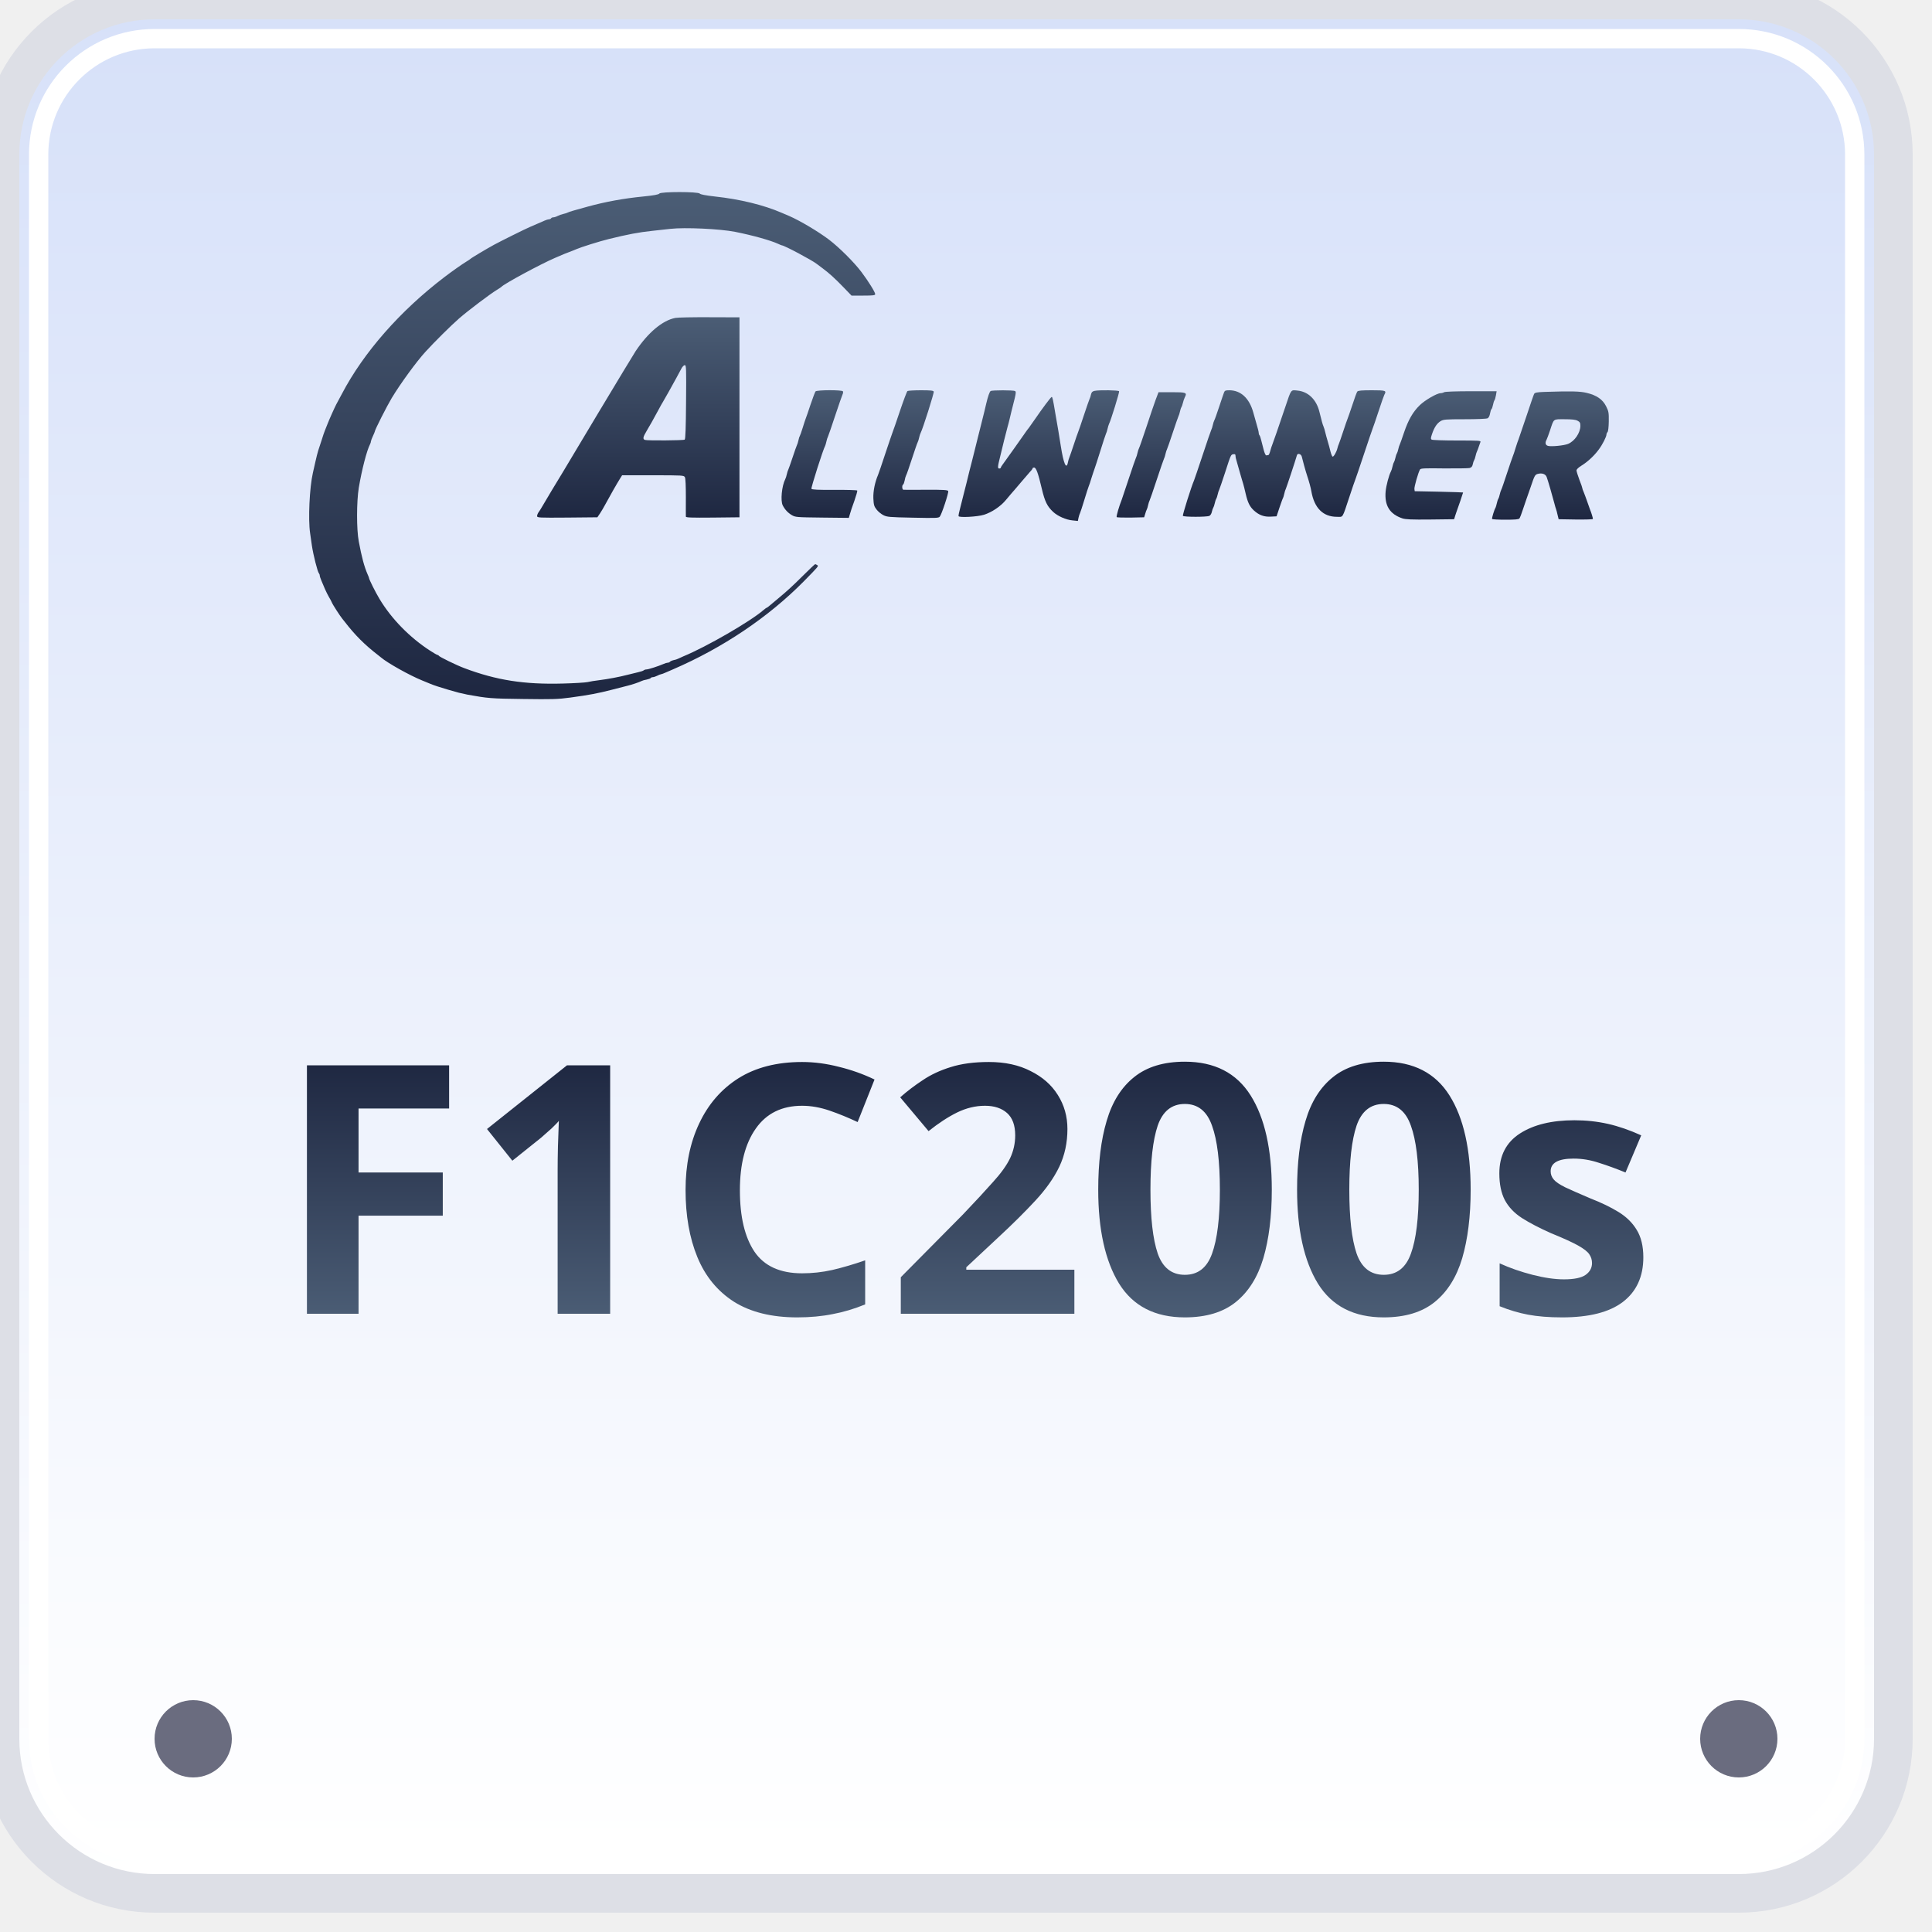
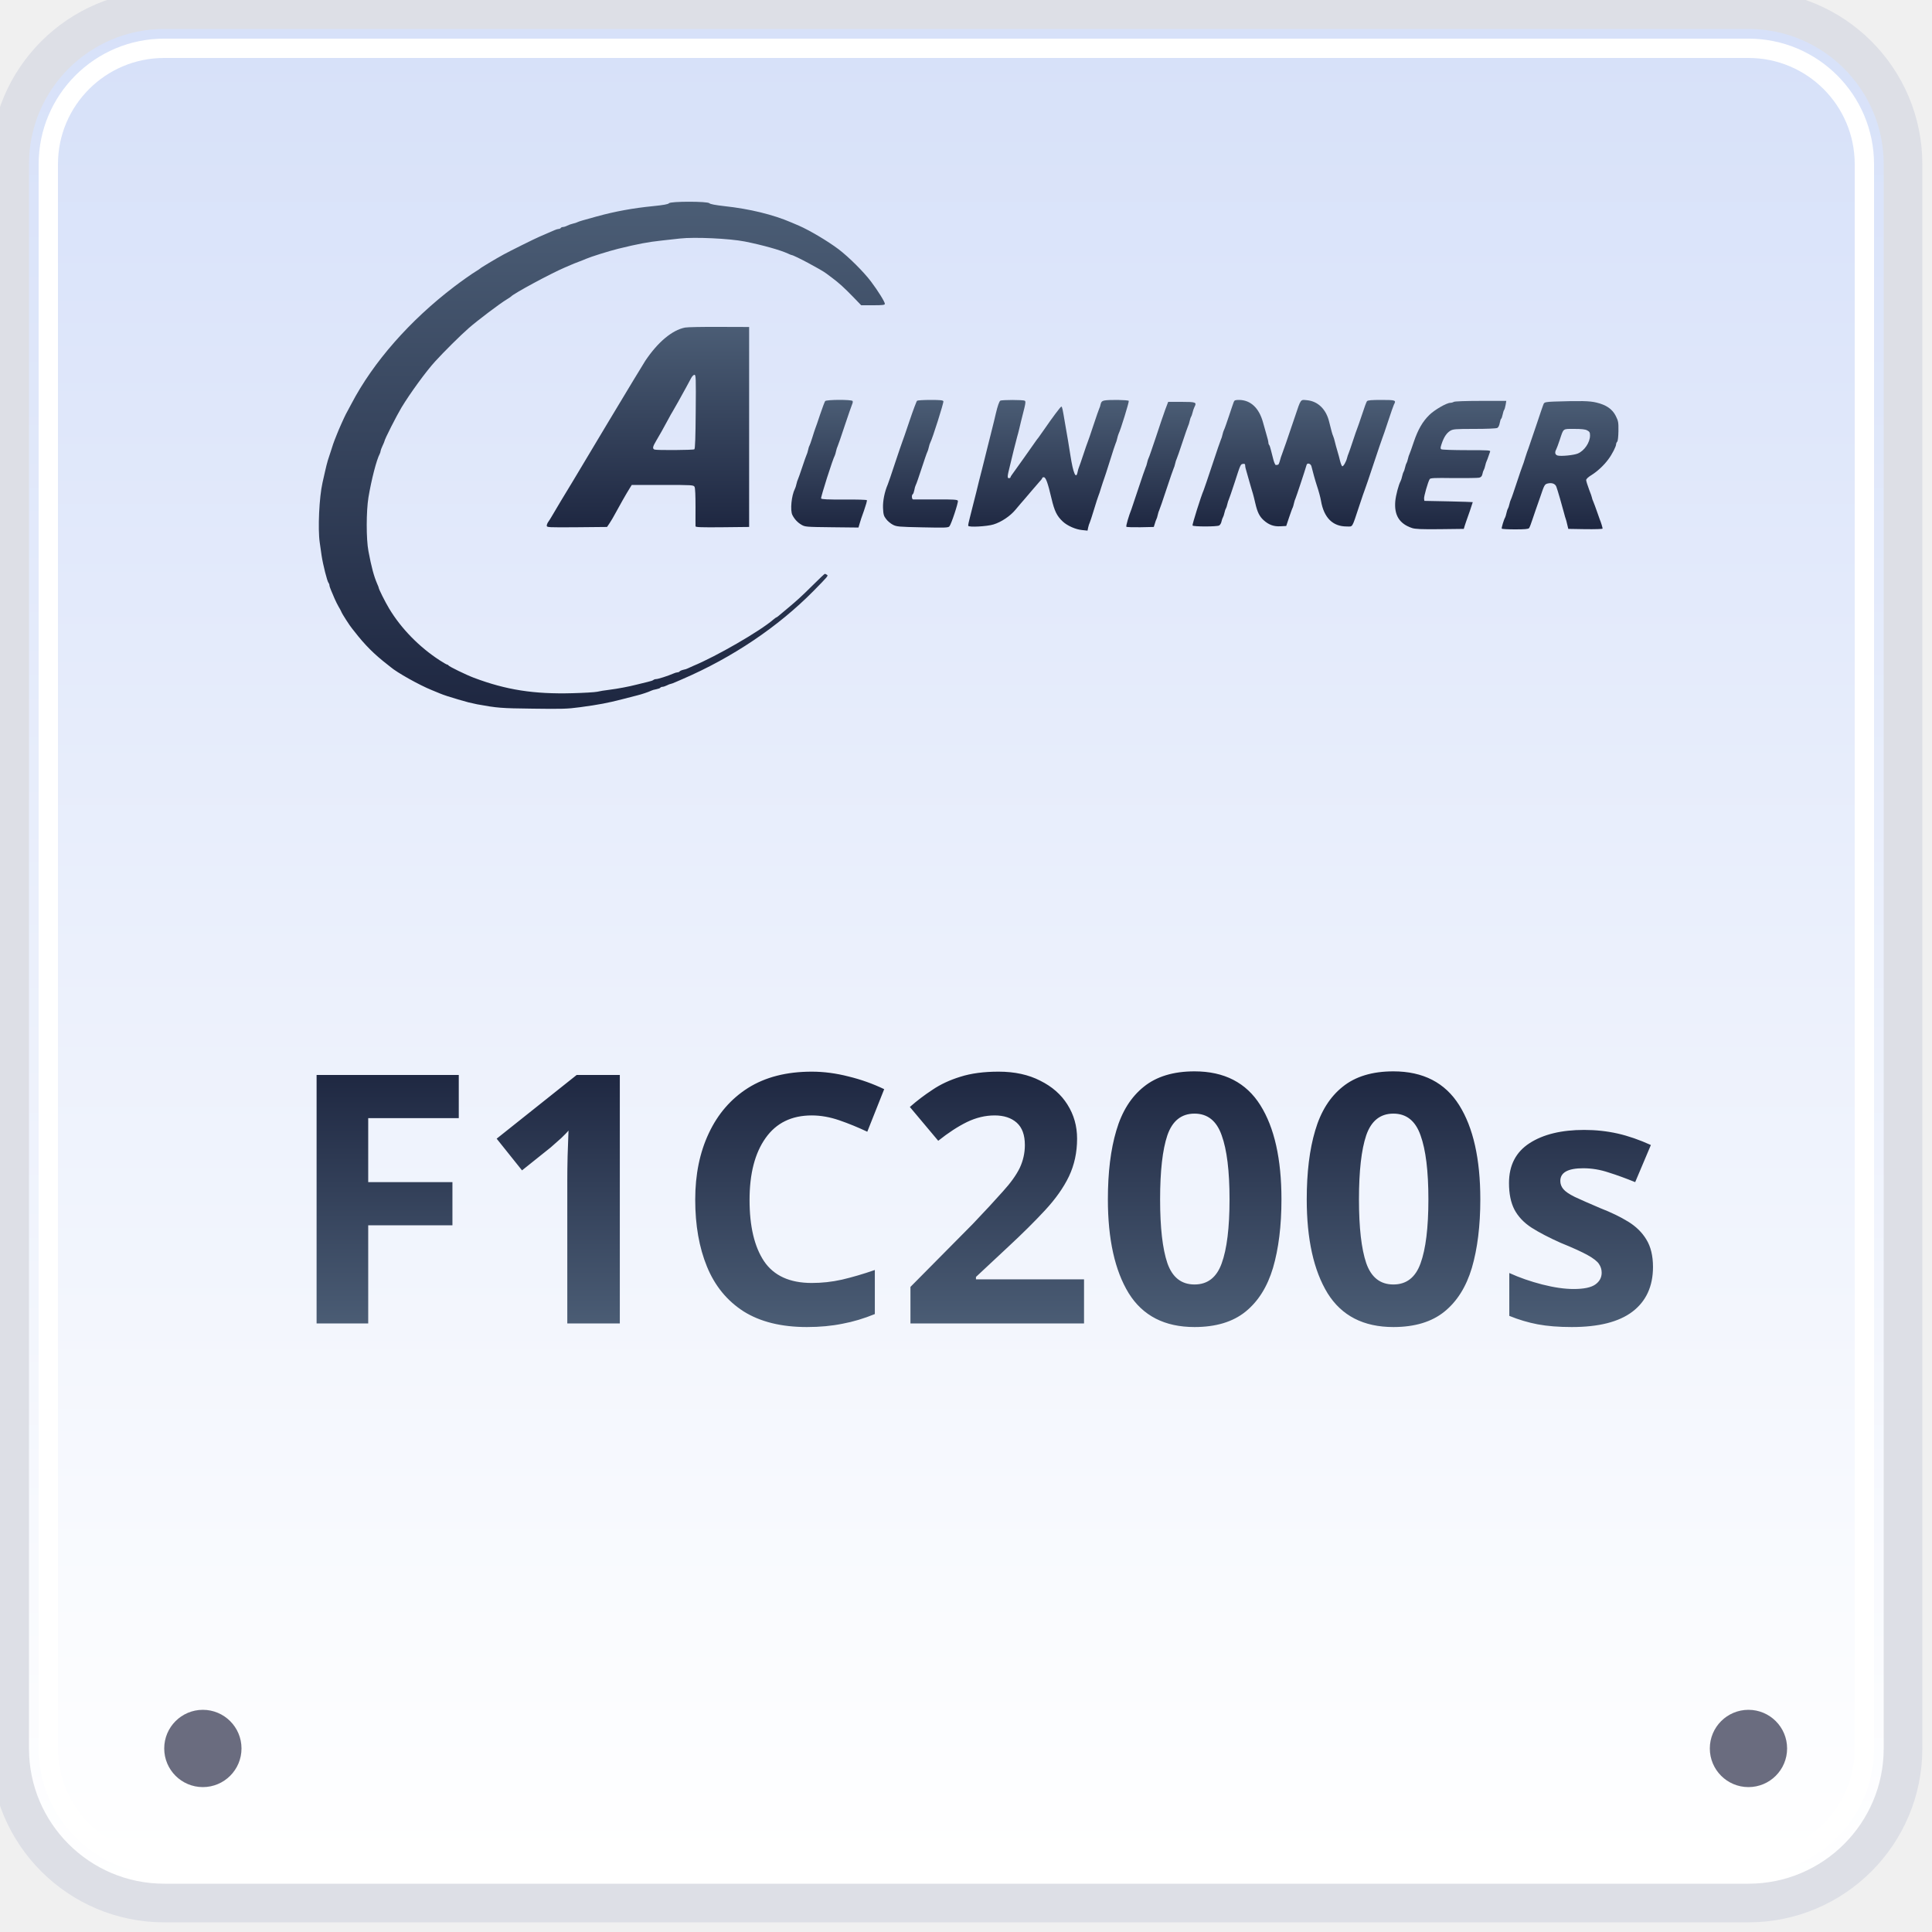
<svg xmlns="http://www.w3.org/2000/svg" width="100" height="100">
  <defs>
    <linearGradient id="soc_bg" x1="0%" y1="0%" x2="0%" y2="100%">
      <stop offset="0%" style="stop-color:#d7e1f9;stop-opacity:1" />
      <stop offset="100%" style="stop-color:#ffffff;stop-opacity:1" />
    </linearGradient>
    <linearGradient id="soc_name" x1="0%" y1="0%" x2="0%" y2="100%">
      <stop offset="0%" style="stop-color:#1e2741;stop-opacity:1" />
      <stop offset="100%" style="stop-color:#4b5d75;stop-opacity:1" />
    </linearGradient>
  </defs>
-   <rect width="98" height="98" fill="url(#soc_bg)" rx="8" stroke="#dddfe6" stroke-width="2" />
-   <rect x="2" y="2" width="94" height="94" fill="url(#soc_bg)" rx="6" stroke="#ffffff" stroke-width="1" />
-   <g transform="translate(16,80) scale(0.005,-0.005)" fill="url(#soc_name)">
-     <path d="M3625 13996 c-7 -10 -56 -19 -165 -30 -205 -20 -395 -55 -580 -106 -139 -38 -187 -52 -200 -59 -9 -5 -30 -12 -49 -16 -18 -4 -44 -13 -59 -21 -15 -8 -35 -14 -44 -14 -9 0 -20 -4 -23 -10 -3 -5 -13 -10 -22 -10 -8 0 -29 -6 -46 -14 -28 -13 -66 -29 -152 -66 -42 -17 -313 -152 -371 -184 -79 -43 -238 -138 -244 -146 -3 -3 -23 -17 -45 -30 -36 -21 -159 -108 -225 -159 -457 -348 -836 -779 -1061 -1209 -27 -50 -53 -100 -59 -110 -15 -28 -76 -164 -90 -202 -7 -19 -19 -48 -26 -65 -7 -16 -22 -61 -34 -100 -12 -38 -28 -88 -36 -110 -7 -22 -20 -74 -29 -115 -9 -41 -21 -93 -26 -115 -35 -152 -50 -481 -29 -622 6 -38 14 -97 19 -133 14 -94 58 -269 72 -284 5 -6 9 -16 9 -24 0 -7 8 -32 18 -55 10 -23 27 -62 37 -87 11 -25 29 -61 40 -80 12 -19 25 -44 29 -54 6 -19 90 -149 111 -173 5 -7 15 -18 20 -25 111 -144 209 -242 353 -353 7 -5 18 -15 25 -20 66 -57 298 -187 427 -239 36 -15 74 -31 85 -35 33 -14 105 -38 185 -61 41 -11 91 -25 110 -31 19 -5 60 -14 90 -20 210 -38 243 -41 575 -45 302 -4 357 -3 490 15 199 27 286 44 430 81 66 17 138 36 160 41 46 11 123 37 146 49 9 5 33 12 53 15 20 4 39 11 42 16 3 5 13 9 22 9 9 0 30 7 46 15 15 8 33 15 38 15 5 0 30 9 56 21 26 11 56 24 67 29 519 224 989 541 1355 911 154 157 156 159 140 169 -8 5 -18 10 -21 10 -4 0 -60 -53 -125 -118 -118 -117 -166 -160 -258 -237 -26 -22 -62 -52 -80 -67 -17 -15 -34 -28 -37 -28 -3 0 -19 -11 -35 -25 -136 -118 -589 -380 -829 -479 -22 -10 -47 -21 -55 -25 -9 -5 -30 -12 -48 -15 -17 -4 -34 -12 -37 -17 -4 -5 -13 -9 -22 -9 -8 0 -29 -6 -46 -14 -50 -22 -155 -56 -175 -56 -10 0 -22 -4 -28 -9 -5 -5 -31 -14 -59 -20 -27 -7 -77 -19 -110 -27 -85 -22 -197 -43 -290 -55 -44 -5 -99 -14 -123 -20 -24 -5 -139 -12 -255 -15 -400 -11 -688 34 -1022 160 -80 30 -258 117 -263 128 -2 5 -8 8 -13 8 -4 0 -40 20 -78 45 -211 137 -399 329 -523 536 -41 68 -108 202 -108 216 0 3 -6 19 -14 36 -36 83 -61 177 -92 342 -24 125 -23 413 0 555 31 185 83 388 117 452 5 10 9 23 9 30 1 7 9 31 20 53 11 22 19 44 20 48 0 17 126 265 176 348 88 146 256 377 349 478 87 96 264 272 347 344 90 79 323 255 393 297 22 13 42 27 45 30 24 30 408 237 555 300 28 12 59 25 70 30 11 5 45 19 75 30 30 11 64 25 75 30 50 22 238 81 335 105 203 50 310 70 450 85 52 6 138 15 190 21 150 17 513 0 670 -31 185 -37 367 -88 447 -125 17 -8 34 -15 37 -15 24 0 315 -155 361 -192 6 -5 33 -25 60 -45 70 -52 127 -104 220 -200 l80 -83 123 0 c101 0 122 3 122 15 0 20 -70 133 -143 230 -77 102 -229 253 -335 334 -114 86 -300 196 -412 245 -19 8 -55 23 -80 34 -185 80 -430 140 -690 168 -96 11 -149 21 -156 30 -17 21 -405 21 -419 0z" />
-     <path d="M3791 12709 c-133 -26 -282 -151 -411 -344 -18 -27 -192 -315 -387 -640 -194 -324 -357 -597 -362 -605 -32 -50 -216 -358 -225 -375 -6 -11 -19 -31 -28 -44 -10 -13 -18 -32 -18 -42 0 -19 12 -19 312 -17 l312 3 27 40 c15 22 40 65 56 95 39 73 120 216 150 263 l23 37 320 0 c309 0 320 -1 330 -20 7 -12 10 -92 10 -208 0 -103 -1 -193 0 -200 0 -10 59 -12 278 -10 l277 3 0 1035 0 1035 -310 1 c-170 1 -330 -2 -354 -7z m111 -871 c-2 -263 -6 -384 -14 -389 -14 -9 -390 -11 -412 -3 -24 9 -20 30 18 93 36 60 67 116 124 221 19 36 38 70 42 75 4 6 31 53 60 105 29 52 67 120 83 150 17 30 39 72 50 93 10 20 26 37 36 37 15 0 16 -33 13 -382z" />
-     <path d="M5242 11948 c-5 -7 -29 -69 -52 -138 -23 -69 -45 -134 -50 -145 -4 -11 -19 -54 -31 -95 -13 -41 -26 -79 -30 -85 -4 -5 -10 -26 -14 -45 -4 -19 -11 -41 -16 -50 -4 -8 -24 -64 -44 -125 -20 -60 -40 -117 -44 -125 -5 -9 -12 -31 -16 -50 -4 -19 -11 -41 -16 -50 -36 -70 -51 -224 -26 -272 22 -43 53 -76 93 -100 38 -22 47 -23 315 -26 l276 -3 11 38 c5 21 26 83 46 137 19 54 33 103 30 108 -3 5 -109 8 -236 7 -170 -1 -233 2 -238 11 -6 10 122 412 142 445 3 6 9 26 13 45 4 19 11 41 16 50 4 8 38 105 74 215 37 110 71 210 77 222 6 11 7 26 4 32 -10 16 -270 15 -284 -1z" />
-     <path d="M6194 11952 c-6 -4 -41 -97 -78 -207 -37 -110 -71 -209 -76 -220 -5 -11 -38 -110 -75 -220 -36 -110 -70 -209 -75 -220 -33 -76 -52 -171 -49 -244 3 -67 8 -83 32 -114 15 -21 47 -47 70 -59 39 -20 60 -22 307 -27 233 -5 266 -4 278 10 20 23 94 248 88 265 -5 12 -43 15 -228 14 -123 0 -229 -1 -235 0 -15 0 -18 46 -4 54 5 3 12 22 16 42 3 20 10 44 15 53 6 9 32 86 60 171 28 85 54 162 59 170 5 9 12 31 16 50 4 19 11 41 16 50 21 38 140 413 135 426 -4 11 -31 14 -133 14 -70 0 -133 -4 -139 -8z" />
-     <path d="M7055 11952 c-11 -7 -28 -55 -46 -132 -10 -44 -23 -98 -53 -217 -8 -32 -22 -87 -31 -123 -9 -36 -23 -92 -31 -125 -8 -33 -22 -87 -30 -120 -8 -33 -22 -86 -30 -117 -7 -32 -21 -84 -28 -115 -8 -32 -22 -85 -30 -118 -8 -33 -24 -96 -35 -139 -12 -44 -20 -84 -18 -89 5 -17 194 -7 262 14 81 25 172 86 227 152 24 29 47 57 53 63 16 18 56 64 115 134 30 35 67 78 82 95 16 16 28 33 28 38 0 4 7 7 15 7 21 0 42 -58 80 -220 31 -132 56 -182 117 -239 47 -44 134 -82 199 -88 l57 -6 7 34 c4 18 11 40 16 49 4 8 24 69 44 135 20 66 40 129 45 140 5 11 19 52 30 90 12 39 26 79 30 90 5 11 31 94 60 185 28 91 55 172 59 180 5 9 12 31 16 50 4 19 11 41 15 50 20 39 110 331 105 340 -7 11 -204 14 -253 4 -24 -5 -32 -13 -38 -37 -3 -17 -10 -38 -15 -47 -4 -8 -31 -85 -59 -170 -28 -85 -55 -164 -60 -175 -5 -11 -25 -69 -45 -130 -20 -60 -40 -119 -45 -130 -5 -11 -12 -35 -15 -52 -16 -81 -46 -10 -74 172 -5 33 -17 103 -25 155 -9 52 -23 136 -32 185 -24 144 -29 166 -37 166 -8 0 -94 -115 -177 -236 -25 -36 -52 -74 -60 -85 -8 -10 -21 -26 -28 -37 -7 -10 -35 -49 -62 -88 -27 -38 -55 -78 -62 -88 -25 -36 -108 -152 -123 -172 -8 -10 -15 -23 -15 -27 0 -4 -7 -8 -16 -8 -18 0 -17 19 10 125 8 33 26 107 40 165 15 58 31 121 36 140 6 19 15 55 21 80 10 44 22 93 54 219 12 52 13 66 3 73 -16 10 -239 10 -253 0z" />
-     <path d="M9471 11937 c-5 -12 -27 -78 -50 -147 -23 -69 -45 -132 -50 -140 -5 -9 -12 -31 -16 -50 -4 -19 -11 -41 -16 -50 -4 -8 -45 -125 -89 -260 -45 -135 -85 -254 -90 -265 -27 -60 -120 -357 -115 -365 8 -13 251 -13 275 0 10 5 22 24 25 42 4 18 11 38 15 43 4 6 11 26 15 45 4 19 11 40 15 45 4 6 11 26 15 45 4 19 11 41 16 50 4 8 31 87 60 175 62 193 61 189 88 193 16 3 21 -2 21 -17 0 -11 6 -40 14 -63 7 -24 23 -79 35 -123 13 -44 26 -91 31 -105 4 -14 16 -59 25 -100 21 -92 43 -136 86 -175 53 -48 106 -67 174 -63 l60 3 30 90 c17 50 33 95 37 100 3 6 9 26 13 45 4 19 11 41 16 50 6 12 97 285 115 348 7 24 43 13 50 -15 7 -32 41 -155 54 -193 22 -66 39 -129 45 -165 30 -174 121 -265 265 -265 67 0 52 -24 130 210 28 85 55 164 60 175 5 11 45 130 90 265 45 135 85 254 90 265 5 11 32 90 60 175 28 85 55 163 60 172 25 45 18 48 -129 48 -103 0 -141 -3 -150 -13 -6 -7 -29 -69 -51 -138 -23 -68 -45 -133 -50 -144 -5 -11 -25 -69 -45 -130 -20 -60 -40 -119 -45 -130 -5 -11 -12 -31 -15 -45 -10 -41 -39 -90 -50 -87 -5 2 -15 26 -22 53 -6 27 -19 74 -28 104 -9 30 -21 73 -26 95 -5 22 -13 49 -18 60 -9 19 -20 61 -42 150 -31 129 -117 212 -229 222 -69 7 -62 17 -124 -168 -70 -209 -127 -372 -136 -394 -5 -11 -14 -39 -20 -62 -6 -24 -15 -44 -20 -44 -6 -1 -15 -2 -22 -3 -6 -1 -17 23 -25 52 -7 28 -19 74 -26 101 -6 27 -15 53 -20 57 -4 4 -7 15 -7 24 0 9 -9 48 -21 86 -11 38 -27 94 -35 124 -41 148 -129 229 -247 230 -40 0 -49 -3 -56 -23z" />
-     <path d="M11750 11940 c-8 -5 -25 -10 -36 -10 -39 0 -164 -73 -217 -125 -70 -68 -118 -151 -162 -281 -20 -60 -40 -116 -44 -124 -5 -9 -12 -31 -16 -50 -4 -19 -11 -39 -15 -45 -4 -5 -11 -26 -15 -45 -4 -19 -11 -39 -15 -45 -4 -5 -11 -26 -15 -45 -4 -19 -11 -41 -16 -50 -21 -39 -49 -146 -55 -207 -13 -146 42 -235 173 -279 33 -11 96 -14 289 -12 l247 3 9 30 c5 17 12 37 15 45 13 34 70 200 69 202 -1 1 -113 5 -251 8 l-250 5 -3 23 c-3 22 40 173 58 202 7 12 47 14 247 11 132 -1 251 1 265 4 20 5 29 15 34 38 3 18 10 37 14 42 4 6 11 26 15 45 4 19 11 41 16 50 4 8 12 29 17 45 6 17 13 38 17 48 7 16 -9 17 -241 17 -137 0 -255 4 -263 9 -11 7 -11 16 3 57 23 69 51 111 88 134 30 18 51 20 251 20 124 0 226 4 237 10 11 6 21 26 25 50 4 22 10 42 15 45 4 3 11 22 15 42 4 21 11 43 15 48 5 6 12 30 16 53 l7 42 -264 0 c-153 0 -270 -4 -279 -10z" />
-     <path d="M12788 11943 c-80 -3 -99 -7 -107 -21 -5 -9 -41 -114 -80 -232 -40 -118 -76 -224 -80 -235 -5 -11 -19 -51 -31 -90 -11 -38 -25 -79 -30 -90 -5 -11 -32 -90 -60 -175 -28 -85 -54 -162 -59 -170 -5 -9 -12 -31 -16 -50 -4 -19 -11 -39 -15 -45 -4 -5 -11 -26 -15 -45 -4 -19 -10 -39 -13 -45 -14 -22 -40 -110 -36 -117 3 -5 65 -8 138 -8 99 0 136 3 145 13 6 8 22 49 36 93 15 43 29 86 32 94 3 8 25 71 49 140 39 116 44 126 72 134 44 12 81 0 93 -32 11 -27 61 -200 81 -277 5 -22 13 -47 16 -55 3 -8 11 -35 16 -60 l11 -45 178 -3 c97 -1 177 1 177 6 0 10 -17 67 -30 97 -4 11 -18 49 -30 85 -12 36 -29 79 -36 97 -8 17 -14 35 -14 40 0 5 -13 44 -30 86 -16 43 -30 87 -30 97 0 11 19 30 50 49 65 40 133 103 180 167 39 52 80 133 80 156 0 8 5 19 11 25 7 7 12 52 13 111 1 90 -1 103 -28 157 -36 71 -99 114 -201 138 -69 17 -162 19 -437 10z m342 -298 c25 -13 30 -22 30 -53 0 -72 -59 -159 -127 -187 -40 -17 -171 -30 -207 -21 -28 7 -34 32 -16 64 5 9 21 53 36 97 41 124 29 115 150 115 75 0 114 -4 134 -15z" />
-     <path d="M8762 11858 c-17 -46 -60 -173 -96 -283 -37 -110 -70 -207 -75 -215 -5 -9 -12 -31 -16 -50 -4 -19 -11 -41 -16 -50 -4 -8 -38 -105 -74 -215 -37 -110 -69 -207 -72 -215 -28 -69 -59 -176 -53 -183 3 -4 69 -6 145 -5 l139 3 11 35 c5 19 13 40 16 45 4 6 10 26 14 45 4 19 11 41 16 50 4 8 38 105 74 215 36 110 70 207 74 215 5 9 12 31 16 50 4 19 11 41 16 50 4 8 31 85 59 170 28 85 55 162 59 170 5 9 12 31 16 50 4 19 11 40 15 45 4 6 11 25 15 43 4 18 13 45 20 59 26 49 15 53 -135 53 l-137 0 -31 -82z" />
+   <g transform="translate(0.5,0.5)">
+     <rect x="0" y="0" width="98" height="98" fill="url(#soc_bg)" rx="8" stroke="#dddfe6" stroke-width="2" />
+     <rect x="2" y="2" width="94" height="94" fill="url(#soc_bg)" rx="6" stroke="#ffffff" stroke-width="1" />
+     <g transform="translate(16,80) scale(0.005,-0.005)" fill="url(#soc_name)">
+       <path d="M3625 13996 c-7 -10 -56 -19 -165 -30 -205 -20 -395 -55 -580 -106 -139 -38 -187 -52 -200 -59 -9 -5 -30 -12 -49 -16 -18 -4 -44 -13 -59 -21 -15 -8 -35 -14 -44 -14 -9 0 -20 -4 -23 -10 -3 -5 -13 -10 -22 -10 -8 0 -29 -6 -46 -14 -28 -13 -66 -29 -152 -66 -42 -17 -313 -152 -371 -184 -79 -43 -238 -138 -244 -146 -3 -3 -23 -17 -45 -30 -36 -21 -159 -108 -225 -159 -457 -348 -836 -779 -1061 -1209 -27 -50 -53 -100 -59 -110 -15 -28 -76 -164 -90 -202 -7 -19 -19 -48 -26 -65 -7 -16 -22 -61 -34 -100 -12 -38 -28 -88 -36 -110 -7 -22 -20 -74 -29 -115 -9 -41 -21 -93 -26 -115 -35 -152 -50 -481 -29 -622 6 -38 14 -97 19 -133 14 -94 58 -269 72 -284 5 -6 9 -16 9 -24 0 -7 8 -32 18 -55 10 -23 27 -62 37 -87 11 -25 29 -61 40 -80 12 -19 25 -44 29 -54 6 -19 90 -149 111 -173 5 -7 15 -18 20 -25 111 -144 209 -242 353 -353 7 -5 18 -15 25 -20 66 -57 298 -187 427 -239 36 -15 74 -31 85 -35 33 -14 105 -38 185 -61 41 -11 91 -25 110 -31 19 -5 60 -14 90 -20 210 -38 243 -41 575 -45 302 -4 357 -3 490 15 199 27 286 44 430 81 66 17 138 36 160 41 46 11 123 37 146 49 9 5 33 12 53 15 20 4 39 11 42 16 3 5 13 9 22 9 9 0 30 7 46 15 15 8 33 15 38 15 5 0 30 9 56 21 26 11 56 24 67 29 519 224 989 541 1355 911 154 157 156 159 140 169 -8 5 -18 10 -21 10 -4 0 -60 -53 -125 -118 -118 -117 -166 -160 -258 -237 -26 -22 -62 -52 -80 -67 -17 -15 -34 -28 -37 -28 -3 0 -19 -11 -35 -25 -136 -118 -589 -380 -829 -479 -22 -10 -47 -21 -55 -25 -9 -5 -30 -12 -48 -15 -17 -4 -34 -12 -37 -17 -4 -5 -13 -9 -22 -9 -8 0 -29 -6 -46 -14 -50 -22 -155 -56 -175 -56 -10 0 -22 -4 -28 -9 -5 -5 -31 -14 -59 -20 -27 -7 -77 -19 -110 -27 -85 -22 -197 -43 -290 -55 -44 -5 -99 -14 -123 -20 -24 -5 -139 -12 -255 -15 -400 -11 -688 34 -1022 160 -80 30 -258 117 -263 128 -2 5 -8 8 -13 8 -4 0 -40 20 -78 45 -211 137 -399 329 -523 536 -41 68 -108 202 -108 216 0 3 -6 19 -14 36 -36 83 -61 177 -92 342 -24 125 -23 413 0 555 31 185 83 388 117 452 5 10 9 23 9 30 1 7 9 31 20 53 11 22 19 44 20 48 0 17 126 265 176 348 88 146 256 377 349 478 87 96 264 272 347 344 90 79 323 255 393 297 22 13 42 27 45 30 24 30 408 237 555 300 28 12 59 25 70 30 11 5 45 19 75 30 30 11 64 25 75 30 50 22 238 81 335 105 203 50 310 70 450 85 52 6 138 15 190 21 150 17 513 0 670 -31 185 -37 367 -88 447 -125 17 -8 34 -15 37 -15 24 0 315 -155 361 -192 6 -5 33 -25 60 -45 70 -52 127 -104 220 -200 l80 -83 123 0 c101 0 122 3 122 15 0 20 -70 133 -143 230 -77 102 -229 253 -335 334 -114 86 -300 196 -412 245 -19 8 -55 23 -80 34 -185 80 -430 140 -690 168 -96 11 -149 21 -156 30 -17 21 -405 21 -419 0z" />
+       <path d="M3791 12709 c-133 -26 -282 -151 -411 -344 -18 -27 -192 -315 -387 -640 -194 -324 -357 -597 -362 -605 -32 -50 -216 -358 -225 -375 -6 -11 -19 -31 -28 -44 -10 -13 -18 -32 -18 -42 0 -19 12 -19 312 -17 l312 3 27 40 c15 22 40 65 56 95 39 73 120 216 150 263 l23 37 320 0 c309 0 320 -1 330 -20 7 -12 10 -92 10 -208 0 -103 -1 -193 0 -200 0 -10 59 -12 278 -10 l277 3 0 1035 0 1035 -310 1 c-170 1 -330 -2 -354 -7z m111 -871 c-2 -263 -6 -384 -14 -389 -14 -9 -390 -11 -412 -3 -24 9 -20 30 18 93 36 60 67 116 124 221 19 36 38 70 42 75 4 6 31 53 60 105 29 52 67 120 83 150 17 30 39 72 50 93 10 20 26 37 36 37 15 0 16 -33 13 -382z" />
+       <path d="M5242 11948 c-5 -7 -29 -69 -52 -138 -23 -69 -45 -134 -50 -145 -4 -11 -19 -54 -31 -95 -13 -41 -26 -79 -30 -85 -4 -5 -10 -26 -14 -45 -4 -19 -11 -41 -16 -50 -4 -8 -24 -64 -44 -125 -20 -60 -40 -117 -44 -125 -5 -9 -12 -31 -16 -50 -4 -19 -11 -41 -16 -50 -36 -70 -51 -224 -26 -272 22 -43 53 -76 93 -100 38 -22 47 -23 315 -26 l276 -3 11 38 c5 21 26 83 46 137 19 54 33 103 30 108 -3 5 -109 8 -236 7 -170 -1 -233 2 -238 11 -6 10 122 412 142 445 3 6 9 26 13 45 4 19 11 41 16 50 4 8 38 105 74 215 37 110 71 210 77 222 6 11 7 26 4 32 -10 16 -270 15 -284 -1z" />
+       <path d="M6194 11952 c-6 -4 -41 -97 -78 -207 -37 -110 -71 -209 -76 -220 -5 -11 -38 -110 -75 -220 -36 -110 -70 -209 -75 -220 -33 -76 -52 -171 -49 -244 3 -67 8 -83 32 -114 15 -21 47 -47 70 -59 39 -20 60 -22 307 -27 233 -5 266 -4 278 10 20 23 94 248 88 265 -5 12 -43 15 -228 14 -123 0 -229 -1 -235 0 -15 0 -18 46 -4 54 5 3 12 22 16 42 3 20 10 44 15 53 6 9 32 86 60 171 28 85 54 162 59 170 5 9 12 31 16 50 4 19 11 41 16 50 21 38 140 413 135 426 -4 11 -31 14 -133 14 -70 0 -133 -4 -139 -8z" />
+       <path d="M7055 11952 c-11 -7 -28 -55 -46 -132 -10 -44 -23 -98 -53 -217 -8 -32 -22 -87 -31 -123 -9 -36 -23 -92 -31 -125 -8 -33 -22 -87 -30 -120 -8 -33 -22 -86 -30 -117 -7 -32 -21 -84 -28 -115 -8 -32 -22 -85 -30 -118 -8 -33 -24 -96 -35 -139 -12 -44 -20 -84 -18 -89 5 -17 194 -7 262 14 81 25 172 86 227 152 24 29 47 57 53 63 16 18 56 64 115 134 30 35 67 78 82 95 16 16 28 33 28 38 0 4 7 7 15 7 21 0 42 -58 80 -220 31 -132 56 -182 117 -239 47 -44 134 -82 199 -88 l57 -6 7 34 c4 18 11 40 16 49 4 8 24 69 44 135 20 66 40 129 45 140 5 11 19 52 30 90 12 39 26 79 30 90 5 11 31 94 60 185 28 91 55 172 59 180 5 9 12 31 16 50 4 19 11 41 15 50 20 39 110 331 105 340 -7 11 -204 14 -253 4 -24 -5 -32 -13 -38 -37 -3 -17 -10 -38 -15 -47 -4 -8 -31 -85 -59 -170 -28 -85 -55 -164 -60 -175 -5 -11 -25 -69 -45 -130 -20 -60 -40 -119 -45 -130 -5 -11 -12 -35 -15 -52 -16 -81 -46 -10 -74 172 -5 33 -17 103 -25 155 -9 52 -23 136 -32 185 -24 144 -29 166 -37 166 -8 0 -94 -115 -177 -236 -25 -36 -52 -74 -60 -85 -8 -10 -21 -26 -28 -37 -7 -10 -35 -49 -62 -88 -27 -38 -55 -78 -62 -88 -25 -36 -108 -152 -123 -172 -8 -10 -15 -23 -15 -27 0 -4 -7 -8 -16 -8 -18 0 -17 19 10 125 8 33 26 107 40 165 15 58 31 121 36 140 6 19 15 55 21 80 10 44 22 93 54 219 12 52 13 66 3 73 -16 10 -239 10 -253 0z" />
+       <path d="M9471 11937 c-5 -12 -27 -78 -50 -147 -23 -69 -45 -132 -50 -140 -5 -9 -12 -31 -16 -50 -4 -19 -11 -41 -16 -50 -4 -8 -45 -125 -89 -260 -45 -135 -85 -254 -90 -265 -27 -60 -120 -357 -115 -365 8 -13 251 -13 275 0 10 5 22 24 25 42 4 18 11 38 15 43 4 6 11 26 15 45 4 19 11 40 15 45 4 6 11 26 15 45 4 19 11 41 16 50 4 8 31 87 60 175 62 193 61 189 88 193 16 3 21 -2 21 -17 0 -11 6 -40 14 -63 7 -24 23 -79 35 -123 13 -44 26 -91 31 -105 4 -14 16 -59 25 -100 21 -92 43 -136 86 -175 53 -48 106 -67 174 -63 l60 3 30 90 c17 50 33 95 37 100 3 6 9 26 13 45 4 19 11 41 16 50 6 12 97 285 115 348 7 24 43 13 50 -15 7 -32 41 -155 54 -193 22 -66 39 -129 45 -165 30 -174 121 -265 265 -265 67 0 52 -24 130 210 28 85 55 164 60 175 5 11 45 130 90 265 45 135 85 254 90 265 5 11 32 90 60 175 28 85 55 163 60 172 25 45 18 48 -129 48 -103 0 -141 -3 -150 -13 -6 -7 -29 -69 -51 -138 -23 -68 -45 -133 -50 -144 -5 -11 -25 -69 -45 -130 -20 -60 -40 -119 -45 -130 -5 -11 -12 -31 -15 -45 -10 -41 -39 -90 -50 -87 -5 2 -15 26 -22 53 -6 27 -19 74 -28 104 -9 30 -21 73 -26 95 -5 22 -13 49 -18 60 -9 19 -20 61 -42 150 -31 129 -117 212 -229 222 -69 7 -62 17 -124 -168 -70 -209 -127 -372 -136 -394 -5 -11 -14 -39 -20 -62 -6 -24 -15 -44 -20 -44 -6 -1 -15 -2 -22 -3 -6 -1 -17 23 -25 52 -7 28 -19 74 -26 101 -6 27 -15 53 -20 57 -4 4 -7 15 -7 24 0 9 -9 48 -21 86 -11 38 -27 94 -35 124 -41 148 -129 229 -247 230 -40 0 -49 -3 -56 -23z" />
+       <path d="M11750 11940 c-8 -5 -25 -10 -36 -10 -39 0 -164 -73 -217 -125 -70 -68 -118 -151 -162 -281 -20 -60 -40 -116 -44 -124 -5 -9 -12 -31 -16 -50 -4 -19 -11 -39 -15 -45 -4 -5 -11 -26 -15 -45 -4 -19 -11 -39 -15 -45 -4 -5 -11 -26 -15 -45 -4 -19 -11 -41 -16 -50 -21 -39 -49 -146 -55 -207 -13 -146 42 -235 173 -279 33 -11 96 -14 289 -12 l247 3 9 30 c5 17 12 37 15 45 13 34 70 200 69 202 -1 1 -113 5 -251 8 l-250 5 -3 23 c-3 22 40 173 58 202 7 12 47 14 247 11 132 -1 251 1 265 4 20 5 29 15 34 38 3 18 10 37 14 42 4 6 11 26 15 45 4 19 11 41 16 50 4 8 12 29 17 45 6 17 13 38 17 48 7 16 -9 17 -241 17 -137 0 -255 4 -263 9 -11 7 -11 16 3 57 23 69 51 111 88 134 30 18 51 20 251 20 124 0 226 4 237 10 11 6 21 26 25 50 4 22 10 42 15 45 4 3 11 22 15 42 4 21 11 43 15 48 5 6 12 30 16 53 l7 42 -264 0 c-153 0 -270 -4 -279 -10z" />
+       <path d="M12788 11943 c-80 -3 -99 -7 -107 -21 -5 -9 -41 -114 -80 -232 -40 -118 -76 -224 -80 -235 -5 -11 -19 -51 -31 -90 -11 -38 -25 -79 -30 -90 -5 -11 -32 -90 -60 -175 -28 -85 -54 -162 -59 -170 -5 -9 -12 -31 -16 -50 -4 -19 -11 -39 -15 -45 -4 -5 -11 -26 -15 -45 -4 -19 -10 -39 -13 -45 -14 -22 -40 -110 -36 -117 3 -5 65 -8 138 -8 99 0 136 3 145 13 6 8 22 49 36 93 15 43 29 86 32 94 3 8 25 71 49 140 39 116 44 126 72 134 44 12 81 0 93 -32 11 -27 61 -200 81 -277 5 -22 13 -47 16 -55 3 -8 11 -35 16 -60 l11 -45 178 -3 c97 -1 177 1 177 6 0 10 -17 67 -30 97 -4 11 -18 49 -30 85 -12 36 -29 79 -36 97 -8 17 -14 35 -14 40 0 5 -13 44 -30 86 -16 43 -30 87 -30 97 0 11 19 30 50 49 65 40 133 103 180 167 39 52 80 133 80 156 0 8 5 19 11 25 7 7 12 52 13 111 1 90 -1 103 -28 157 -36 71 -99 114 -201 138 -69 17 -162 19 -437 10z m342 -298 c25 -13 30 -22 30 -53 0 -72 -59 -159 -127 -187 -40 -17 -171 -30 -207 -21 -28 7 -34 32 -16 64 5 9 21 53 36 97 41 124 29 115 150 115 75 0 114 -4 134 -15z" />
+       <path d="M8762 11858 c-17 -46 -60 -173 -96 -283 -37 -110 -70 -207 -75 -215 -5 -9 -12 -31 -16 -50 -4 -19 -11 -41 -16 -50 -4 -8 -38 -105 -74 -215 -37 -110 -69 -207 -72 -215 -28 -69 -59 -176 -53 -183 3 -4 69 -6 145 -5 l139 3 11 35 c5 19 13 40 16 45 4 6 10 26 14 45 4 19 11 41 16 50 4 8 38 105 74 215 36 110 70 207 74 215 5 9 12 31 16 50 4 19 11 41 16 50 4 8 31 85 59 170 28 85 55 162 59 170 5 9 12 31 16 50 4 19 11 40 15 45 4 6 11 25 15 43 4 18 13 45 20 59 26 49 15 53 -135 53 l-137 0 -31 -82z" />
+     </g>
+     <text x="50" y="68" fill="url(#soc_name)" text-anchor="middle">
+       <tspan font-weight="600" font-size="18" font-family="Adobe Heiti Std, sans-serif">F1C200s</tspan>
+     </text>
+     <circle cx="10" cy="90" r="2" fill="#6a6c7f" />
+     <circle cx="90" cy="90" r="2" fill="#6a6c7f" />
  </g>
-   <text x="50" y="68" fill="url(#soc_name)" text-anchor="middle">
-     <tspan font-weight="600" font-size="18" font-family="Adobe Heiti Std, sans-serif">F1C200s</tspan>
-   </text>
-   <circle cx="10" cy="90" r="2" fill="#6a6c7f" />
-   <circle cx="90" cy="90" r="2" fill="#6a6c7f" />
</svg>
